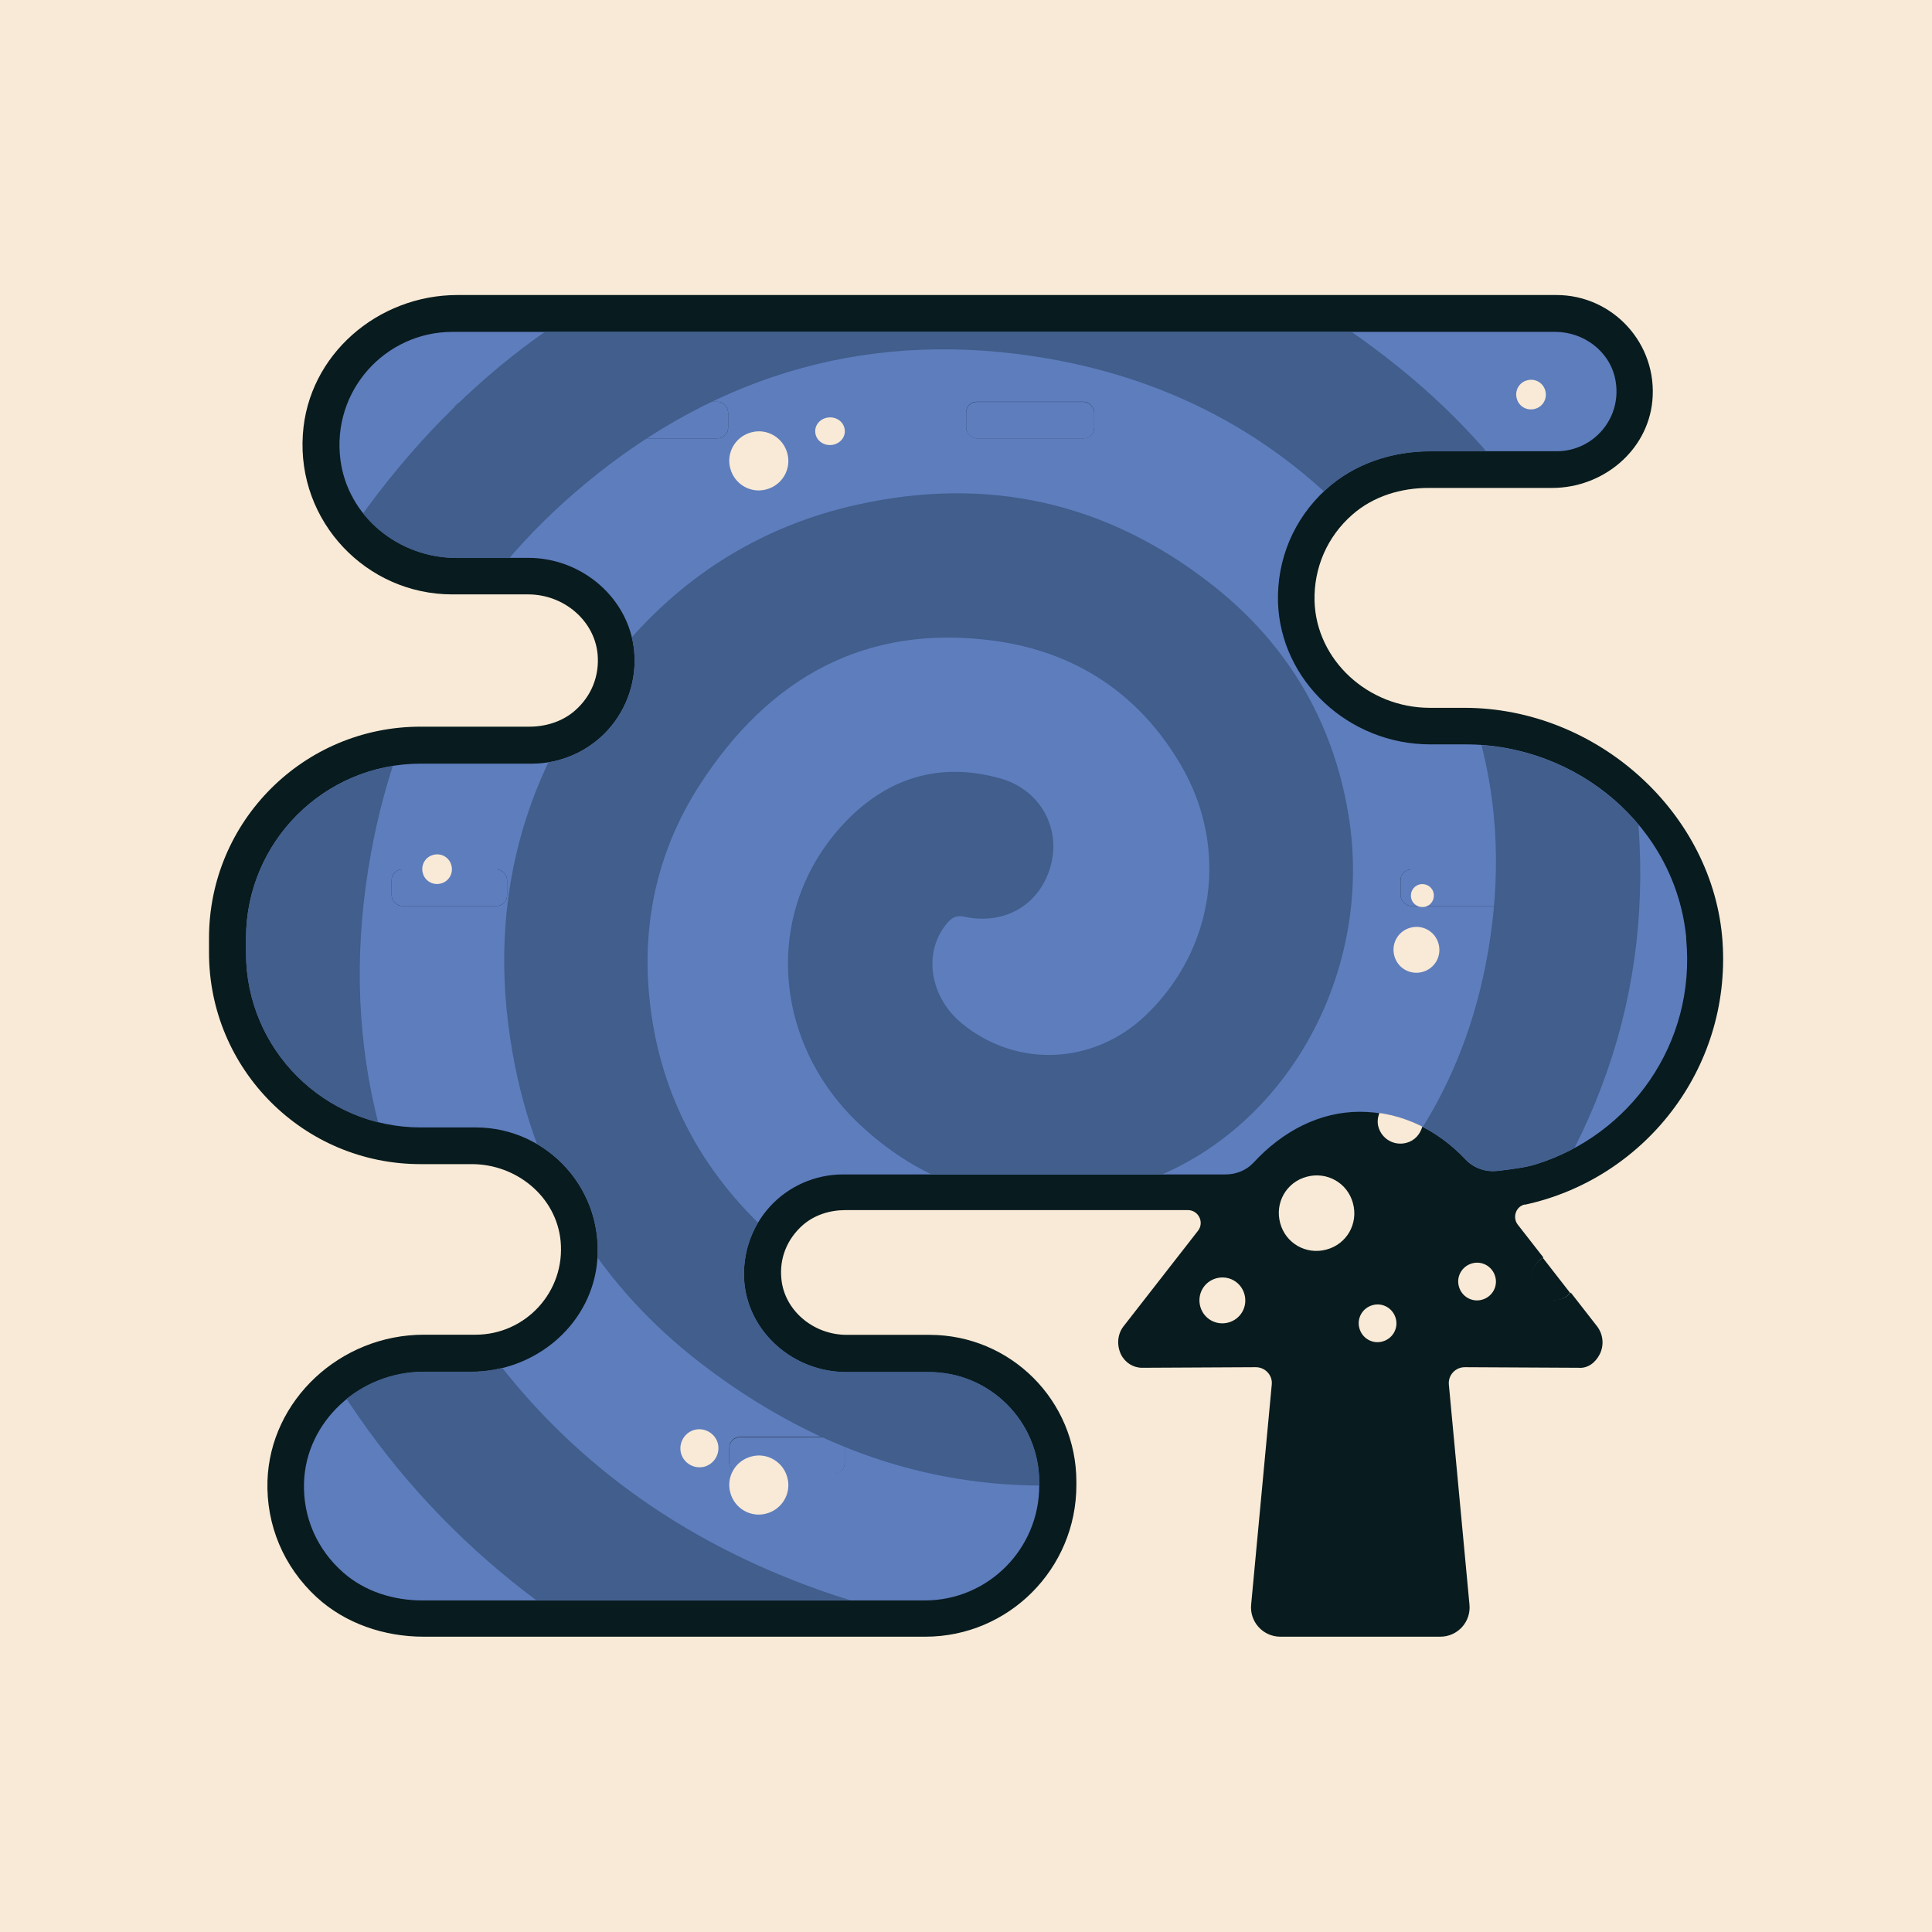
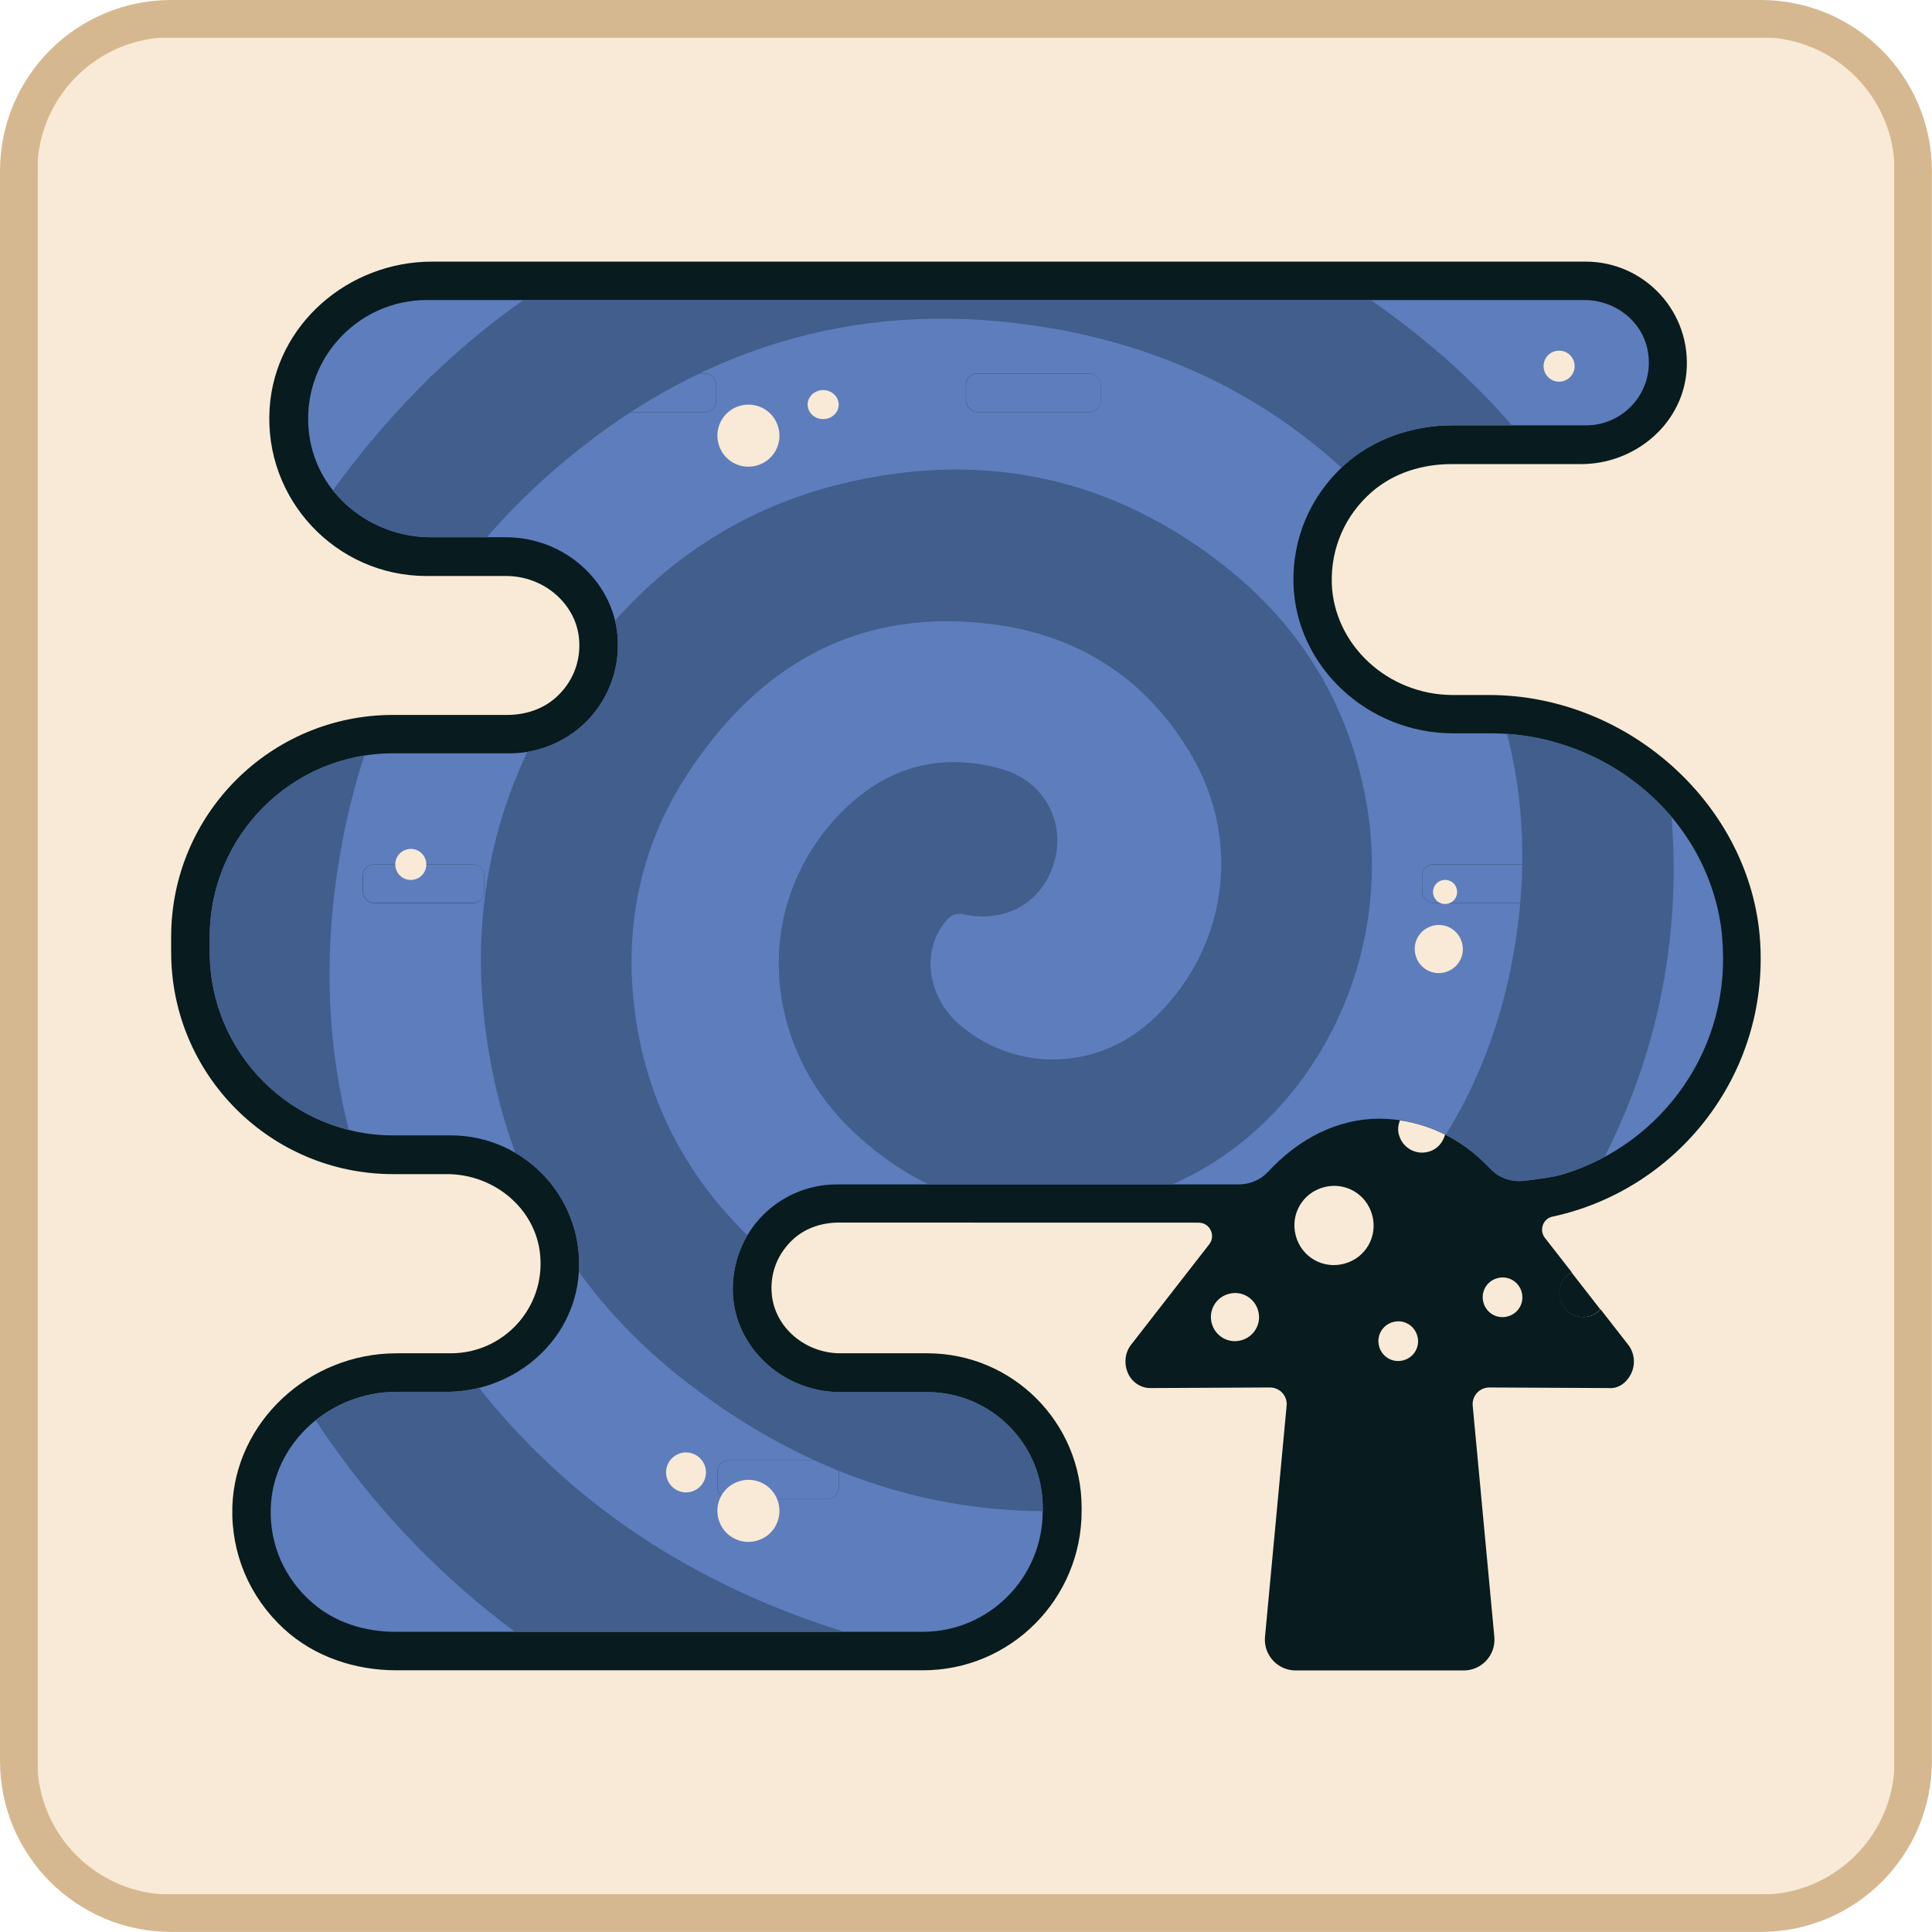
- <svg xmlns="http://www.w3.org/2000/svg" id="Layer_2" data-name="Layer 2" viewBox="0 0 133.2 133.2">
+ <svg xmlns="http://www.w3.org/2000/svg" id="Layer_2" data-name="Layer 2" viewBox="0 0 228.92 228.92">
  <defs>
    <style>
-       .cls-1 {
+       .cls-1, .cls-2 {
        fill: none;
      }

-       .cls-2 {
+       .cls-3 {
        fill: #5e7dbd;
      }

-       .cls-3 {
+       .cls-2 {
+         stroke: #d6b890;
+         stroke-miterlimit: 10;
+         stroke-width: 4.42px;
+       }
+ 
+       .cls-4 {
        fill: #f8ead6;
      }

-       .cls-4 {
+       .cls-5 {
+         clip-path: url(#clippath-13);
+       }
+ 
+       .cls-6 {
+         clip-path: url(#clippath-6);
+       }
+ 
+       .cls-7 {
        fill: #415e8c;
      }

-       .cls-5 {
+       .cls-8 {
        fill: #081b1e;
      }

-       .cls-6 {
+       .cls-9 {
        clip-path: url(#clippath);
      }
    </style>
    <clipPath id="clippath">
-       <path class="cls-1" d="M28.99,77.72h3.8c5,0,9,4.41,8.34,9.54-.56,4.24-4.37,7.31-8.65,7.31h-3.27c-4.43,0-8.13,3.43-8.26,7.64-.08,2.38.9,4.62,2.73,6.21,1.48,1.3,3.46,1.91,5.43,1.91h34.66c4.34,0,7.88-3.54,7.88-7.91v-.23c0-4.19-3.4-7.6-7.6-7.6h-5.7c-3.61,0-6.7-2.69-7.03-6.15-.17-1.92.46-3.83,1.75-5.25s3.13-2.23,5.05-2.23h26.38c.72,0,1.43-.28,1.92-.81,2.03-2.2,4.58-3.5,7.31-3.51,2.79,0,5.32,1.18,7.32,3.3.56.59,1.37.87,2.18.78h.02c.87-.1,1.96-.24,2.62-.45,6.48-2,11.08-8.31,10.38-15.58-.73-7.68-7.51-13.36-15.22-13.36h-2.44c-5.62,0-10.32-4.39-10.49-9.8-.08-2.96,1.09-5.75,3.29-7.77,1.94-1.77,4.55-2.64,7.18-2.64h8.74c2.55,0,4.57-2.33,4.03-4.98-.39-1.92-2.18-3.25-4.14-3.25H31.2c-4.64,0-8.34,4.07-7.73,8.82.51,3.93,4.04,6.76,7.99,6.76h4.95c3.75,0,6.96,2.81,7.31,6.41.19,1.99-.47,3.98-1.81,5.46-1.34,1.47-3.25,2.32-5.25,2.32h-7.66c-6.65,0-12.04,5.4-12.04,12.04v1c0,6.65,5.4,12.04,12.04,12.04Z" />
+       <rect class="cls-1" x="2.21" y="2.21" width="224.49" height="224.49" rx="18.06" ry="18.06" />
+     </clipPath>
+     <clipPath id="clippath-6">
+       <rect class="cls-2" x="2.21" y="2.21" width="224.49" height="224.49" rx="18.06" ry="18.06" />
+     </clipPath>
+     <clipPath id="clippath-13">
+       <path class="cls-1" d="M46.6,134.52h6.85c9.02,0,16.24,7.95,15.06,17.21-1,7.66-7.89,13.18-15.61,13.18h-5.9c-8,0-14.68,6.19-14.9,13.78-.14,4.3,1.62,8.34,4.92,11.2,2.68,2.35,6.23,3.45,9.8,3.45h62.54c7.83,0,14.21-6.4,14.21-14.28v-.41c0-7.57-6.13-13.71-13.71-13.71h-10.28c-6.52,0-12.09-4.86-12.69-11.1-.31-3.47.83-6.92,3.16-9.48,2.33-2.56,5.65-4.03,9.12-4.03h47.6c1.3,0,2.58-.51,3.47-1.46,3.66-3.98,8.27-6.31,13.18-6.33,5.03.02,9.6,2.12,13.21,5.96,1,1.07,2.47,1.57,3.93,1.41h.04c1.57-.19,3.54-.44,4.73-.81,11.7-3.62,19.99-14.99,18.73-28.11-1.32-13.85-13.55-24.11-27.47-24.11h-4.41c-10.15,0-18.62-7.93-18.92-17.69-.15-5.34,1.97-10.37,5.95-14.03,3.49-3.2,8.2-4.77,12.96-4.77h15.77c4.6,0,8.25-4.21,7.27-8.98-.71-3.47-3.93-5.87-7.47-5.87H50.57c-8.36,0-15.04,7.33-13.94,15.91.92,7.09,7.29,12.2,14.42,12.2h8.93c6.76,0,12.57,5.07,13.18,11.56.34,3.59-.84,7.17-3.27,9.85-2.42,2.65-5.87,4.19-9.48,4.19h-13.83c-11.99,0-21.73,9.74-21.73,21.73v1.81c0,11.99,9.74,21.73,21.73,21.73Z" />
    </clipPath>
  </defs>
-   <g id="Art">
+   <g id="Layer_1-2" data-name="Layer 1">
    <g>
-       <rect class="cls-3" width="133.2" height="133.2" />
      <g>
-         <path class="cls-5" d="M105.12,83.06c8.18-1.76,14.23-9.3,13.64-18.12-.6-8.83-8.6-16.14-17.81-16.14h.05s-2.42,0-2.42,0c-4.27,0-7.83-3.3-7.95-7.35-.06-2.29.87-4.46,2.62-5.98,1.44-1.26,3.33-1.83,5.25-1.83h8.51c3.47,0,6.57-2.53,6.91-5.99.38-3.96-2.73-7.31-6.61-7.31H31.54c-5.49,0-10.3,4.12-10.66,9.61-.41,6,4.37,11.03,10.3,11.03h5.23c2.47,0,4.57,1.81,4.79,4.11.14,1.5-.42,2.91-1.57,3.91-.86.75-2,1.1-3.14,1.1h-7.5c-8.05,0-14.58,6.52-14.58,14.58v1c0,8.05,6.52,14.58,14.58,14.58h3.54c3.08,0,5.82,2.24,6.12,5.29.34,3.51-2.42,6.47-5.86,6.47h-3.56c-5.78,0-10.61,4.52-10.79,10.08-.09,3.05,1.11,5.91,3.38,8.01,1.99,1.83,4.68,2.73,7.38,2.73h34.6c5.74,0,10.41-4.68,10.41-10.45v-.23c0-5.6-4.53-10.13-10.13-10.13h-5.7c-2.32,0-4.31-1.7-4.51-3.87-.14-1.41.39-2.73,1.47-3.69.81-.71,1.87-1.04,2.95-1.04h23.61c.73,0,1.15.85.69,1.43l-5.12,6.57c-.43.54-.49,1.3-.19,1.94.28.57.84.93,1.46.93l7.84-.04c.65,0,1.17.56,1.1,1.2l-1.42,15.16c-.12,1.19.82,2.22,2.01,2.22h11.03c1.19,0,2.13-1.02,2.01-2.22l-1.42-15.16c-.06-.65.45-1.2,1.1-1.2l7.83.04c.65.06,1.18-.36,1.47-.93.32-.63.24-1.39-.19-1.94l-1.8-2.31c-.19.2-.42.37-.71.45-.85.23-1.71-.26-1.94-1.11-.2-.71.14-1.42.76-1.76l-1.77-2.27c-.39-.51-.12-1.26.49-1.39Z" />
-         <path class="cls-2" d="M116.26,64.68c-.73-7.68-7.51-13.36-15.22-13.36h-2.44c-5.62,0-10.32-4.39-10.49-9.8-.08-2.96,1.09-5.75,3.3-7.77,1.94-1.77,4.55-2.64,7.18-2.64h8.74c2.55,0,4.57-2.33,4.03-4.98-.39-1.92-2.18-3.25-4.14-3.25H31.2c-4.64,0-8.34,4.06-7.73,8.82.51,3.93,4.04,6.76,7.99,6.76h4.95c3.75,0,6.96,2.81,7.31,6.41.19,1.99-.47,3.98-1.81,5.46-1.34,1.47-3.25,2.32-5.25,2.32h-7.66c-6.65,0-12.04,5.4-12.04,12.04v1c0,6.65,5.4,12.04,12.04,12.04h3.8c5,0,9,4.41,8.34,9.54-.56,4.24-4.37,7.31-8.65,7.31h-3.27c-4.43,0-8.13,3.43-8.26,7.64-.08,2.38.9,4.62,2.72,6.21,1.48,1.3,3.46,1.91,5.43,1.91h34.66c4.34,0,7.88-3.54,7.88-7.91v-.23c0-4.19-3.4-7.6-7.6-7.6h-5.7c-3.61,0-6.7-2.69-7.03-6.15-.17-1.92.46-3.83,1.75-5.25,1.29-1.42,3.13-2.23,5.05-2.23h26.38c.72,0,1.43-.28,1.92-.81,2.03-2.2,4.58-3.5,7.31-3.51,2.79,0,5.32,1.18,7.32,3.3.56.59,1.37.87,2.18.78h.02c.87-.1,1.96-.24,2.62-.45,6.48-2,11.08-8.31,10.38-15.58ZM34.96,61.73c0,.41-.33.73-.73.73h-6.5c-.41,0-.73-.41-.73-.73v-1.06c0-.41.33-.73.73-.73h6.5c.41,0,.73.41.73.73v1.06ZM42.86,103.83c0,.41-.33.73-.73.73h-11.25c-.41,0-.73-.41-.73-.73v-1.06c0-.41.33-.73.73-.73h11.25c.41,0,.73.41.73.73v1.06ZM50.2,29.49c0,.41-.33.73-.73.73h-17.5c-.41,0-.73-.41-.73-.73v-1.06c0-.41.33-.73.73-.73h17.5c.41,0,.73.41.73.73v1.06ZM57.51,99.07c.41,0,.73.41.73.73v1.06c0,.41-.33.73-.73.73h-6.5c-.41,0-.73-.41-.73-.73v-1.06c0-.41.33-.73.73-.73h6.5ZM75.44,29.49c0,.41-.33.73-.73.73h-7.37c-.41,0-.73-.41-.73-.73v-1.06c0-.41.33-.73.73-.73h7.37c.41,0,.73.41.73.73v1.06ZM97.29,62.46c-.41,0-.73-.41-.73-.73v-1.06c0-.41.33-.73.73-.73h8.71c.41,0,.73.41.73.73v1.06c0,.41-.33.73-.73.73h-8.71Z" />
+         <g class="cls-9">
+           <rect class="cls-4" x="2.21" y="2.21" width="224.49" height="224.49" />
+         </g>
        <g>
-           <path class="cls-2" d="M50.2,29.49v-1.06c0-.33-.33-.73-.73-.73h-17.5c-.41,0-.73.33-.73.73v1.06c0,.33.33.73.73.73h17.5c.41,0,.73-.33.73-.73Z" />
-           <path class="cls-2" d="M51.01,101.61h6.5c.41,0,.73-.33.73-.73v-1.06c0-.33-.33-.73-.73-.73h-6.5c-.41,0-.73.33-.73.73v1.06c0,.33.33.73.73.73Z" />
-           <path class="cls-2" d="M97.29,62.46h8.71c.41,0,.73-.33.73-.73v-1.06c0-.33-.33-.73-.73-.73h-8.71c-.41,0-.73.33-.73.73v1.06c0,.33.33.73.73.73Z" />
-           <path class="cls-2" d="M30.14,102.76v1.06c0,.33.33.73.73.73h11.25c.41,0,.73-.33.73-.73v-1.06c0-.33-.33-.73-.73-.73h-11.25c-.41,0-.73.33-.73.73Z" />
-           <path class="cls-2" d="M27.73,62.46h6.5c.41,0,.73-.33.73-.73v-1.06c0-.33-.33-.73-.73-.73h-6.5c-.41,0-.73.33-.73.73v1.06c0,.33.33.73.73.73Z" />
-           <path class="cls-2" d="M67.34,30.23h7.37c.41,0,.73-.33.73-.73v-1.06c0-.33-.33-.73-.73-.73h-7.37c-.41,0-.73.33-.73.73v1.06c0,.33.33.73.73.73Z" />
+           <g class="cls-6">
+             <g>
+               <rect class="cls-2" x="2.21" y="2.21" width="224.49" height="224.49" />
+               <rect class="cls-2" x="2.21" y="2.21" width="224.49" height="224.49" />
+               <rect class="cls-2" x="2.21" y="2.21" width="224.49" height="224.49" />
+               <rect class="cls-2" x="2.21" y="2.21" width="224.49" height="224.49" />
+               <rect class="cls-2" x="2.21" y="2.21" width="224.49" height="224.49" />
+               <rect class="cls-2" x="2.21" y="2.21" width="224.49" height="224.49" />
+             </g>
+           </g>
+           <rect class="cls-2" x="2.21" y="2.21" width="224.49" height="224.49" rx="18.06" ry="18.06" />
        </g>
-         <g class="cls-6">
-           <path class="cls-4" d="M-4.98,66.6c0,39.49,32.13,71.62,71.62,71.62s71.62-32.13,71.62-71.62c0-8.19-1.45-16.02-3.98-23.35-.03-.14-.04-.29-.06-.43,0,0-.07.01-.09.02C124.29,15.01,97.79-5.02,66.64-5.02,27.15-5.02-4.98,27.1-4.98,66.6M66.64,3.36c27.59,0,51.05,17.79,59.66,42.48,4.22,29.33-13.28,55.93-41.46,64.84-2.89.77-5.87,1.33-8.97,1.56-6.65.48-13.19-.4-19.5-2.66-9.42-3.37-17.26-8.93-23.11-17.08-7.27-10.11-9.92-21.38-7.69-33.64,1.85-10.22,6.74-18.83,14.77-25.5,9.27-7.7,19.92-10.7,31.85-8.65,8.93,1.54,16.49,5.7,22.41,12.6,6.78,7.92,9.68,17.08,8.13,27.45-1.41,9.4-5.98,17-13.78,22.46-6.11,4.27-12.97,5.99-20.38,5.01-5.81-.77-10.98-3.12-15.35-7.04-4.98-4.46-7.89-10.05-8.48-16.72-.45-5.16.7-10.04,3.53-14.4,4.76-7.34,11.41-11.1,20.29-9.89,5.57.76,9.96,3.63,12.84,8.54,3.36,5.71,2.36,12.71-2.4,17.27-3.57,3.42-8.88,3.67-12.66.59-2.15-1.75-2.7-4.67-1.24-6.68.33-.45.67-.86,1.38-.7,2.83.62,5.28-.87,5.98-3.59.67-2.61-.8-5.2-3.52-5.95-4.12-1.15-7.71-.05-10.63,2.98-5.72,5.95-5.15,15.07.87,20.8,5.02,4.76,11.08,6.24,17.8,4.59,10.99-2.71,17.93-14.43,15.97-25.97-1.09-6.43-4.25-11.71-9.37-15.73-7.27-5.72-15.49-7.54-24.51-5.53-6.4,1.43-11.75,4.71-15.99,9.69-7.19,8.45-9.75,18.2-7.56,29.06,1.68,8.34,6.01,15.18,12.72,20.38,10.19,7.88,21.61,10.34,34.11,7.11,9.02-2.33,16.29-7.4,21.83-14.86,7.8-10.49,10.52-22.25,7.99-35.05-2.05-10.39-7.36-19.01-15.59-25.69-11.85-9.62-25.41-13.11-40.38-10.33-11.53,2.15-21.08,8.01-28.61,17-8.37,10-12.51,21.6-12.69,35.52.11,1.36.22,3.6.47,5.83.64,5.76,2.31,11.25,4.83,16.45,5.4,11.15,13.68,19.55,24.58,25.36,11.97,6.37,24.68,8.4,38.01,6.07,1.55-.27,3.07-.61,4.56-1.01l.04.15c.68-.23,1.3-.51,1.96-.76.77-.23,1.55-.44,2.3-.71l-.1-.15c6.47-2.65,12.22-6,17.73-10.11,5.56-3.99,10.23-8.86,14.04-14.28-10.32,20.91-31.82,35.38-56.68,35.38-34.87,0-63.23-28.37-63.23-63.23S31.77,3.36,66.64,3.36" />
+       </g>
+       <g>
+         <path class="cls-8" d="M142.02,144.87c1.33,0,2.08,1.53,1.25,2.58l-9.23,11.86c-.78.98-.89,2.35-.35,3.49.51,1.03,1.51,1.67,2.63,1.67l14.15-.07c1.17,0,2.1,1,1.98,2.17l-2.56,27.36c-.21,2.15,1.49,4,3.63,4h19.91c2.15,0,3.84-1.85,3.63-4l-2.56-27.36c-.11-1.17.8-2.17,1.98-2.17l14.12.07c1.16.11,2.13-.64,2.65-1.67.57-1.14.43-2.51-.35-3.49l-3.25-4.17c-.35.36-.76.67-1.29.81-1.53.42-3.09-.47-3.49-2.01-.35-1.29.26-2.56,1.37-3.18l-3.19-4.09c-.71-.92-.22-2.28.89-2.51,14.77-3.17,25.68-16.78,24.61-32.7-1.08-15.93-15.51-29.11-32.13-29.11h.09s-4.36,0-4.36,0c-7.7,0-14.12-5.95-14.35-13.26-.11-4.14,1.57-8.04,4.73-10.79,2.6-2.27,6.01-3.31,9.46-3.31h15.35c6.26,0,11.86-4.57,12.48-10.81.68-7.15-4.93-13.18-11.93-13.18H51.19c-9.91,0-18.58,7.44-19.24,17.34-.73,10.83,7.88,19.91,18.58,19.91h9.44c4.46,0,8.25,3.27,8.64,7.42.25,2.7-.76,5.25-2.84,7.06-1.55,1.35-3.61,1.98-5.66,1.98h-13.53c-14.53,0-26.3,11.77-26.3,26.3v1.81c0,14.53,11.77,26.3,26.3,26.3h6.38c5.55,0,10.51,4.04,11.04,9.55.62,6.33-4.36,11.68-10.58,11.68h-6.42c-10.42,0-19.15,8.15-19.47,18.19-.16,5.51,2.01,10.67,6.1,14.45,3.59,3.31,8.44,4.92,13.32,4.92h62.43c10.36,0,18.78-8.45,18.78-18.86v-.41c0-10.1-8.18-18.29-18.29-18.29h-10.28c-4.19,0-7.77-3.06-8.14-6.97-.25-2.54.71-4.93,2.65-6.65,1.46-1.28,3.38-1.87,5.33-1.87" />
+         <path class="cls-3" d="M204.06,111c-1.32-13.85-13.55-24.11-27.47-24.11h-4.41c-10.15,0-18.62-7.93-18.92-17.69-.15-5.34,1.97-10.37,5.95-14.03,3.49-3.2,8.2-4.77,12.96-4.77h15.77c4.6,0,8.25-4.21,7.27-8.98-.71-3.47-3.93-5.87-7.47-5.87H50.57c-8.36,0-15.04,7.33-13.94,15.91.92,7.09,7.3,12.2,14.42,12.2h8.93c6.76,0,12.57,5.07,13.18,11.56.34,3.59-.84,7.17-3.27,9.85-2.42,2.65-5.87,4.19-9.48,4.19h-13.83c-11.99,0-21.73,9.74-21.73,21.73v1.81c0,11.99,9.74,21.73,21.73,21.73h6.85c9.02,0,16.24,7.95,15.06,17.21-1,7.66-7.89,13.18-15.61,13.18h-5.9c-8,0-14.68,6.19-14.9,13.78-.14,4.3,1.62,8.34,4.92,11.2,2.68,2.35,6.23,3.45,9.8,3.45h62.54c7.83,0,14.21-6.4,14.21-14.28v-.41c0-7.57-6.13-13.71-13.71-13.71h-10.28c-6.52,0-12.09-4.86-12.69-11.1-.31-3.47.83-6.92,3.16-9.48,2.33-2.56,5.65-4.03,9.12-4.03h47.6c1.3,0,2.58-.51,3.47-1.46,3.66-3.98,8.27-6.31,13.18-6.33,5.03.02,9.6,2.12,13.21,5.96,1,1.07,2.47,1.57,3.93,1.41h.04c1.57-.19,3.54-.44,4.73-.81,11.7-3.62,19.99-14.99,18.73-28.11ZM57.37,105.67c0,.73-.59,1.33-1.33,1.33h-11.72c-.73,0-1.33-.73-1.33-1.33v-1.92c0-.73.59-1.33,1.33-1.33h11.72c.73,0,1.33.73,1.33,1.33v1.92ZM71.62,181.63c0,.73-.59,1.33-1.33,1.33h-20.29c-.73,0-1.33-.73-1.33-1.33v-1.92c0-.73.59-1.33,1.33-1.33h20.29c.73,0,1.33.73,1.33,1.33v1.92ZM84.86,47.5c0,.73-.59,1.33-1.33,1.33h-31.58c-.73,0-1.33-.73-1.33-1.33v-1.92c0-.73.59-1.33,1.33-1.33h31.58c.73,0,1.33.73,1.33,1.33v1.92ZM98.05,173.05c.73,0,1.33.73,1.33,1.33v1.92c0,.73-.59,1.33-1.33,1.33h-11.72c-.73,0-1.33-.73-1.33-1.33v-1.92c0-.73.59-1.33,1.33-1.33h11.72ZM130.41,47.5c0,.73-.59,1.33-1.33,1.33h-13.3c-.73,0-1.33-.73-1.33-1.33v-1.92c0-.73.59-1.33,1.33-1.33h13.3c.73,0,1.33.73,1.33,1.33v1.92ZM169.83,106.99c-.73,0-1.33-.73-1.33-1.33v-1.92c0-.73.59-1.33,1.33-1.33h15.72c.73,0,1.33.73,1.33,1.33v1.92c0,.73-.59,1.33-1.33,1.33h-15.72Z" />
+         <g>
+           <path class="cls-3" d="M84.86,47.5v-1.92c0-.59-.59-1.33-1.33-1.33h-31.58c-.73,0-1.33.59-1.33,1.33v1.92c0,.59.59,1.33,1.33,1.33h31.58c.73,0,1.33-.59,1.33-1.33Z" />
+           <path class="cls-3" d="M86.33,177.63h11.72c.73,0,1.33-.59,1.33-1.33v-1.92c0-.59-.59-1.33-1.33-1.33h-11.72c-.73,0-1.33.59-1.33,1.33v1.92c0,.59.59,1.33,1.33,1.33Z" />
+           <path class="cls-3" d="M169.83,106.99h15.72c.73,0,1.33-.59,1.33-1.33v-1.92c0-.59-.59-1.33-1.33-1.33h-15.72c-.73,0-1.33.59-1.33,1.33v1.92c0,.59.59,1.33,1.33,1.33Z" />
+           <path class="cls-3" d="M48.67,179.71v1.92c0,.59.59,1.33,1.33,1.33h20.29c.73,0,1.33-.59,1.33-1.33v-1.92c0-.59-.59-1.33-1.33-1.33h-20.29c-.73,0-1.33.59-1.33,1.33Z" />
+           <path class="cls-3" d="M44.33,106.99h11.72c.73,0,1.33-.59,1.33-1.33v-1.92c0-.59-.59-1.33-1.33-1.33h-11.72c-.73,0-1.33.59-1.33,1.33v1.92c0,.59.59,1.33,1.33,1.33Z" />
+           <path class="cls-3" d="M115.79,48.83h13.3c.73,0,1.33-.59,1.33-1.33v-1.92c0-.59-.59-1.33-1.33-1.33h-13.3c-.73,0-1.33.59-1.33,1.33v1.92c0,.59.59,1.33,1.33,1.33Z" />
        </g>
-         <path class="cls-3" d="M97.24,63.96c-.85.23-1.34,1.09-1.11,1.94.23.85,1.09,1.34,1.94,1.11.85-.23,1.34-1.09,1.11-1.94-.23-.85-1.09-1.34-1.94-1.11Z" />
-         <path class="cls-3" d="M48.56,101.12c.69-.19,1.11-.9.93-1.61-.19-.69-.9-1.11-1.61-.93-.69.19-1.11.9-.93,1.61.19.69.9,1.11,1.61.93Z" />
-         <path class="cls-3" d="M52.84,104.35c1.09-.29,1.74-1.41,1.44-2.49-.29-1.09-1.41-1.74-2.49-1.44-1.09.29-1.74,1.41-1.44,2.49.29,1.09,1.41,1.74,2.49,1.44Z" />
-         <path class="cls-3" d="M83.86,88.13c-.85.23-1.34,1.09-1.11,1.94.23.85,1.09,1.34,1.94,1.11.85-.23,1.34-1.09,1.11-1.94-.23-.85-1.09-1.34-1.94-1.11Z" />
-         <path class="cls-1" d="M74.71,27.69h-7.37c-.41,0-.73.33-.73.73v1.06c0,.33.33.73.73.73h7.37c.41,0,.73-.33.73-.73v-1.06c0-.33-.33-.73-.73-.73Z" />
-         <path class="cls-1" d="M50.28,99.81v1.06c0,.33.33.73.73.73h6.5c.41,0,.73-.33.73-.73v-1.06c0-.33-.33-.73-.73-.73h-6.5c-.41,0-.73.33-.73.73Z" />
-         <path class="cls-1" d="M49.47,27.69h-17.5c-.41,0-.73.33-.73.73v1.06c0,.33.33.73.73.73h17.5c.41,0,.73-.33.73-.73v-1.06c0-.33-.33-.73-.73-.73Z" />
-         <path class="cls-1" d="M34.23,59.93h-6.5c-.41,0-.73.33-.73.73v1.06c0,.33.33.73.73.73h6.5c.41,0,.73-.33.73-.73v-1.06c0-.33-.33-.73-.73-.73Z" />
-         <path class="cls-1" d="M42.12,102.03h-11.25c-.41,0-.73.33-.73.73v1.06c0,.33.33.73.73.73h11.25c.41,0,.73-.33.73-.73v-1.06c0-.33-.33-.73-.73-.73Z" />
-         <path class="cls-5" d="M105.61,88.49c.23.85,1.09,1.34,1.94,1.11.29-.08.52-.25.71-.45l-1.89-2.43c-.62.35-.96,1.05-.76,1.76Z" />
-         <path class="cls-1" d="M116.26,64.68c-.73-7.68-7.51-13.36-15.22-13.36h-2.44c-5.62,0-10.32-4.39-10.49-9.8-.08-2.96,1.09-5.75,3.3-7.77,1.94-1.77,4.55-2.64,7.18-2.64h8.74c2.55,0,4.57-2.33,4.03-4.98-.39-1.92-2.18-3.25-4.14-3.25H31.2c-4.64,0-8.34,4.06-7.73,8.82.51,3.93,4.04,6.76,7.99,6.76h4.95c3.75,0,6.96,2.81,7.31,6.41.19,1.99-.47,3.98-1.81,5.46-1.34,1.47-3.25,2.32-5.25,2.32h-7.66c-6.65,0-12.04,5.4-12.04,12.04v1c0,6.65,5.4,12.04,12.04,12.04h3.8c5,0,9,4.41,8.34,9.54-.56,4.24-4.37,7.31-8.65,7.31h-3.27c-4.43,0-8.13,3.43-8.26,7.64-.08,2.38.9,4.62,2.72,6.21,1.48,1.3,3.46,1.91,5.43,1.91h34.66c4.34,0,7.88-3.54,7.88-7.91v-.23c0-4.19-3.4-7.6-7.6-7.6h-5.7c-3.61,0-6.7-2.69-7.03-6.15-.17-1.92.46-3.83,1.75-5.25,1.29-1.42,3.13-2.23,5.05-2.23h26.38c.72,0,1.43-.28,1.92-.81,2.03-2.2,4.58-3.5,7.31-3.51.46,0,.92.05,1.36.11.17-.46.53-.85,1.05-.99.85-.23,1.71.26,1.94,1.11.08.28.05.55-.02.81,1.09.55,2.09,1.3,2.99,2.25.56.59,1.37.87,2.18.78h.02c.87-.1,1.96-.24,2.62-.45,6.48-2,11.08-8.31,10.38-15.58Z" />
-         <path class="cls-3" d="M95.03,77.68c.23.85,1.09,1.34,1.94,1.11.57-.15.95-.6,1.09-1.12-.93-.47-1.93-.79-2.96-.94-.11.3-.16.62-.07.95Z" />
-         <path class="cls-3" d="M90.09,81.13c-1.4.37-2.21,1.79-1.83,3.19.37,1.4,1.79,2.21,3.19,1.83,1.4-.37,2.21-1.79,1.83-3.19-.37-1.4-1.79-2.21-3.19-1.83Z" />
-         <path class="cls-3" d="M101.5,87.1c-.7.19-1.11.9-.92,1.59.19.7.9,1.11,1.59.92.7-.19,1.11-.9.92-1.59-.19-.7-.9-1.11-1.59-.92Z" />
-         <path class="cls-3" d="M52.84,33.74c1.09-.29,1.74-1.41,1.44-2.49-.29-1.09-1.41-1.74-2.49-1.44-1.09.29-1.74,1.41-1.44,2.49.29,1.09,1.41,1.74,2.49,1.44Z" />
-         <path class="cls-3" d="M57.49,30.65c.55-.14.87-.66.72-1.17-.14-.51-.7-.81-1.25-.67-.55.14-.87.66-.72,1.17.14.51.7.81,1.25.67Z" />
-         <path class="cls-3" d="M30.4,60.91c.55-.14.87-.7.72-1.25-.14-.55-.7-.87-1.25-.72-.55.14-.87.7-.72,1.25.14.55.7.87,1.25.72Z" />
-         <path class="cls-3" d="M97.86,60.98c-.43.11-.67.55-.56.97.11.43.55.67.97.56.43-.11.67-.55.56-.97-.11-.43-.55-.67-.97-.56Z" />
-         <path class="cls-3" d="M105.82,28.19c.55-.14.87-.7.72-1.25-.14-.55-.7-.87-1.25-.72-.55.14-.87.7-.72,1.25.14.55.7.87,1.25.72Z" />
-         <path class="cls-3" d="M94.64,89.98c-.7.19-1.11.9-.92,1.59.19.7.9,1.11,1.59.92.7-.19,1.11-.9.92-1.59-.19-.7-.9-1.11-1.59-.92Z" />
+         <g class="cls-5">
+           <path class="cls-7" d="M-14.7,114.45c0,71.25,57.97,129.22,129.23,129.22s129.22-57.97,129.22-129.22c0-14.77-2.61-28.9-7.19-42.13-.05-.25-.07-.51-.11-.78,0,0-.13.02-.16.03C218.55,21.37,170.74-14.78,114.53-14.78,43.27-14.78-14.7,43.19-14.7,114.45M114.52.36c49.78,0,92.1,32.1,107.65,76.64,7.61,52.92-23.96,100.91-74.81,116.99-5.22,1.39-10.59,2.41-16.18,2.81-12,.86-23.79-.72-35.18-4.79-17-6.08-31.14-16.11-41.7-30.82-13.11-18.25-17.89-38.58-13.88-60.69,3.34-18.45,12.16-33.98,26.65-46.01,16.73-13.9,35.95-19.3,57.47-15.6,16.12,2.77,29.75,10.29,40.43,22.73,12.24,14.28,17.47,30.81,14.67,49.54-2.55,16.97-10.78,30.67-24.87,40.52-11.03,7.7-23.4,10.8-36.78,9.03-10.49-1.39-19.8-5.63-27.7-12.71-8.99-8.05-14.24-18.14-15.29-30.16-.8-9.3,1.26-18.12,6.36-25.98,8.58-13.24,20.59-20.03,36.61-17.85,10.04,1.37,17.97,6.55,23.17,15.41,6.06,10.3,4.26,22.94-4.32,31.16-6.44,6.18-16.02,6.63-22.85,1.07-3.88-3.16-4.88-8.43-2.25-12.05.6-.81,1.21-1.54,2.49-1.26,5.11,1.11,9.53-1.57,10.78-6.49,1.22-4.72-1.45-9.38-6.35-10.74-7.44-2.08-13.92-.09-19.18,5.38-10.31,10.74-9.29,27.2,1.57,37.53,9.05,8.59,19.99,11.26,32.12,8.27,19.82-4.89,32.35-26.03,28.81-46.86-1.97-11.61-7.67-21.12-16.9-28.39-13.12-10.31-27.96-13.61-44.22-9.98-11.54,2.57-21.2,8.5-28.84,17.48-12.98,15.25-17.59,32.84-13.65,52.43,3.02,15.04,10.84,27.38,22.96,36.77,18.38,14.23,38.99,18.65,61.55,12.82,16.28-4.2,29.39-13.36,39.38-26.8,14.08-18.93,18.98-40.15,14.41-63.25-3.71-18.75-13.27-34.3-28.12-46.36-21.38-17.36-45.84-23.66-72.86-18.63-20.81,3.87-38.04,14.45-51.62,30.67-15.11,18.04-22.57,38.97-22.9,64.09.2,2.45.4,6.5.85,10.51,1.15,10.4,4.16,20.3,8.71,29.69,9.75,20.11,24.68,35.28,44.35,45.77,21.59,11.49,44.54,15.16,68.58,10.96,2.8-.49,5.54-1.1,8.24-1.82l.07.26c1.23-.41,2.34-.93,3.54-1.38,1.39-.42,2.8-.8,4.16-1.27l-.19-.27c11.68-4.78,22.04-10.83,31.99-18.24,10.03-7.2,18.46-15.99,25.34-25.78-18.62,37.74-57.41,63.83-102.27,63.83C51.61,228.54.42,177.36.42,114.45S51.61.36,114.52.36" />
+         </g>
+         <path class="cls-4" d="M169.74,109.7c-1.53.41-2.43,1.97-2.01,3.49.41,1.53,1.97,2.43,3.49,2.01,1.53-.41,2.43-1.97,2.01-3.49-.41-1.53-1.97-2.43-3.49-2.01Z" />
+         <path class="cls-4" d="M81.9,176.75c1.25-.35,2.01-1.62,1.67-2.9-.35-1.25-1.62-2.01-2.9-1.67-1.25.35-2.01,1.62-1.67,2.9.35,1.25,1.62,2.01,2.9,1.67Z" />
+         <path class="cls-4" d="M89.63,182.57c1.97-.52,3.13-2.54,2.6-4.5-.52-1.97-2.54-3.13-4.5-2.6-1.97.52-3.13,2.54-2.6,4.5.52,1.97,2.54,3.13,4.5,2.6Z" />
+         <path class="cls-4" d="M145.59,153.31c-1.53.41-2.43,1.97-2.01,3.49.41,1.53,1.97,2.43,3.49,2.01,1.53-.41,2.43-1.97,2.01-3.49-.41-1.53-1.97-2.43-3.49-2.01Z" />
+         <path class="cls-1" d="M129.09,44.26h-13.3c-.73,0-1.33.59-1.33,1.33v1.92c0,.59.59,1.33,1.33,1.33h13.3c.73,0,1.33-.59,1.33-1.33v-1.92c0-.59-.59-1.33-1.33-1.33Z" />
+         <path class="cls-1" d="M85,174.38v1.92c0,.59.59,1.33,1.33,1.33h11.72c.73,0,1.33-.59,1.33-1.33v-1.92c0-.59-.59-1.33-1.33-1.33h-11.72c-.73,0-1.33.59-1.33,1.33Z" />
+         <path class="cls-1" d="M83.54,44.26h-31.58c-.73,0-1.33.59-1.33,1.33v1.92c0,.59.59,1.33,1.33,1.33h31.58c.73,0,1.33-.59,1.33-1.33v-1.92c0-.59-.59-1.33-1.33-1.33Z" />
+         <path class="cls-1" d="M56.05,102.42h-11.72c-.73,0-1.33.59-1.33,1.33v1.92c0,.59.59,1.33,1.33,1.33h11.72c.73,0,1.33-.59,1.33-1.33v-1.92c0-.59-.59-1.33-1.33-1.33Z" />
+         <path class="cls-1" d="M70.29,178.38h-20.29c-.73,0-1.33.59-1.33,1.33v1.92c0,.59.59,1.33,1.33,1.33h20.29c.73,0,1.33-.59,1.33-1.33v-1.92c0-.59-.59-1.33-1.33-1.33Z" />
+         <path class="cls-8" d="M184.84,153.95c.41,1.53,1.97,2.43,3.49,2.01.53-.14.94-.45,1.29-.81l-3.41-4.38c-1.11.62-1.73,1.89-1.37,3.18Z" />
+         <path class="cls-1" d="M204.06,111c-1.32-13.85-13.55-24.11-27.47-24.11h-4.41c-10.15,0-18.62-7.93-18.92-17.69-.15-5.34,1.97-10.37,5.95-14.03,3.49-3.2,8.2-4.77,12.96-4.77h15.77c4.6,0,8.25-4.21,7.27-8.98-.71-3.47-3.93-5.87-7.47-5.87H50.57c-8.36,0-15.04,7.33-13.94,15.91.92,7.09,7.3,12.2,14.42,12.2h8.93c6.76,0,12.57,5.07,13.18,11.56.34,3.59-.84,7.17-3.27,9.85-2.42,2.65-5.87,4.19-9.48,4.19h-13.83c-11.99,0-21.73,9.74-21.73,21.73v1.81c0,11.99,9.74,21.73,21.73,21.73h6.85c9.02,0,16.24,7.95,15.06,17.21-1,7.66-7.89,13.18-15.61,13.18h-5.9c-8,0-14.68,6.19-14.9,13.78-.14,4.3,1.62,8.34,4.92,11.2,2.68,2.35,6.23,3.45,9.8,3.45h62.54c7.83,0,14.21-6.4,14.21-14.28v-.41c0-7.57-6.13-13.71-13.71-13.71h-10.28c-6.52,0-12.09-4.86-12.69-11.1-.31-3.47.83-6.92,3.16-9.48,2.33-2.56,5.65-4.03,9.12-4.03h47.6c1.3,0,2.58-.51,3.47-1.46,3.66-3.98,8.27-6.31,13.18-6.33.84,0,1.65.08,2.46.2.31-.84.95-1.53,1.89-1.78,1.53-.42,3.09.47,3.49,2.01.14.51.09,1-.04,1.47,1.96.99,3.78,2.34,5.4,4.07,1,1.07,2.47,1.57,3.93,1.41h.04c1.57-.19,3.54-.44,4.73-.81,11.7-3.62,19.99-14.99,18.73-28.11Z" />
+         <path class="cls-4" d="M165.76,134.46c.41,1.53,1.97,2.43,3.49,2.01,1.03-.27,1.72-1.08,1.97-2.03-1.68-.85-3.48-1.42-5.35-1.69-.2.54-.28,1.12-.12,1.71Z" />
+         <path class="cls-4" d="M156.84,140.68c-2.52.67-3.99,3.24-3.3,5.75.67,2.52,3.24,3.99,5.75,3.3,2.52-.67,3.99-3.24,3.3-5.75-.67-2.52-3.24-3.99-5.75-3.3Z" />
+         <path class="cls-4" d="M177.42,151.45c-1.26.34-2,1.62-1.65,2.88.34,1.26,1.62,2,2.88,1.65,1.26-.34,2-1.62,1.65-2.88-.34-1.26-1.62-2-2.88-1.65Z" />
+         <path class="cls-4" d="M89.63,55.17c1.97-.52,3.13-2.54,2.6-4.5-.52-1.97-2.54-3.13-4.5-2.6-1.97.52-3.13,2.54-2.6,4.5.52,1.97,2.54,3.13,4.5,2.6Z" />
+         <path class="cls-4" d="M98.01,49.6c.98-.24,1.57-1.19,1.3-2.1-.26-.92-1.27-1.47-2.25-1.22-.98.24-1.57,1.19-1.3,2.1.26.92,1.27,1.47,2.25,1.22Z" />
+         <path class="cls-4" d="M49.15,104.2c.98-.26,1.57-1.27,1.3-2.25-.26-.98-1.27-1.57-2.25-1.3-.98.26-1.57,1.27-1.3,2.25.26.98,1.27,1.57,2.25,1.3Z" />
+         <path class="cls-4" d="M170.85,104.31c-.77.2-1.21.98-1,1.75.2.77.98,1.21,1.75,1,.77-.2,1.21-.98,1-1.75-.2-.77-.98-1.21-1.75-1Z" />
+         <path class="cls-4" d="M185.21,45.16c.98-.26,1.57-1.27,1.3-2.25-.26-.98-1.27-1.57-2.25-1.3-.98.26-1.57,1.27-1.3,2.25.26.98,1.27,1.57,2.25,1.3Z" />
+         <path class="cls-4" d="M165.06,156.65c-1.26.34-2,1.62-1.65,2.88.34,1.26,1.62,2,2.88,1.65,1.26-.34,2-1.62,1.65-2.88-.34-1.26-1.62-2-2.88-1.65Z" />
      </g>
    </g>
  </g>
</svg>
